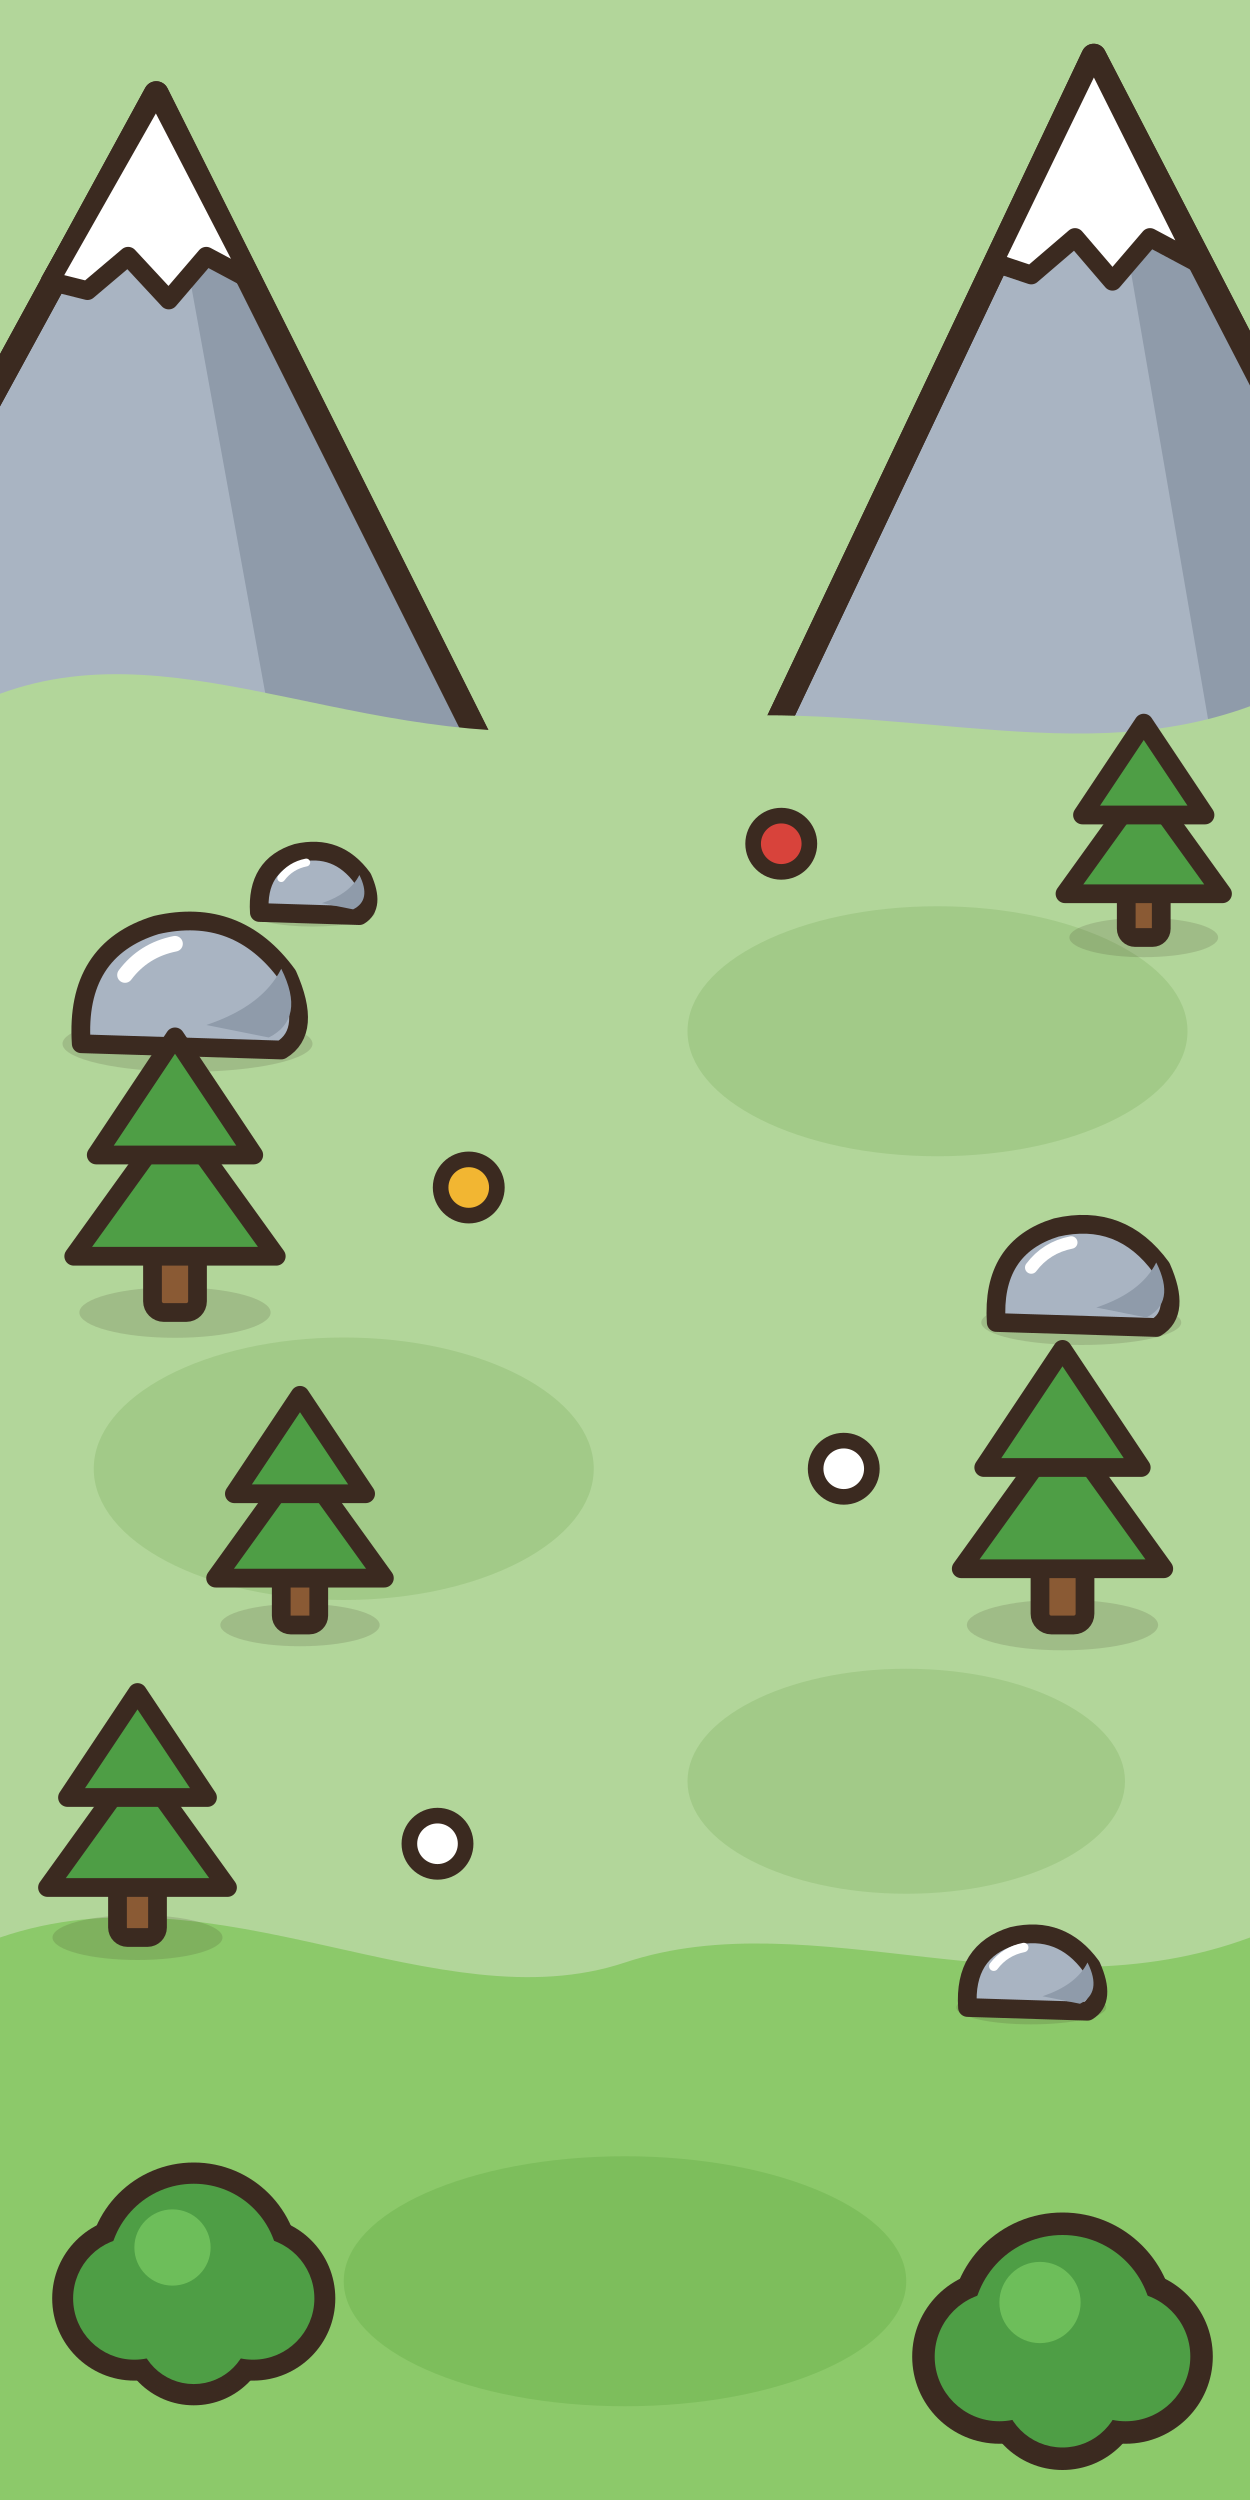
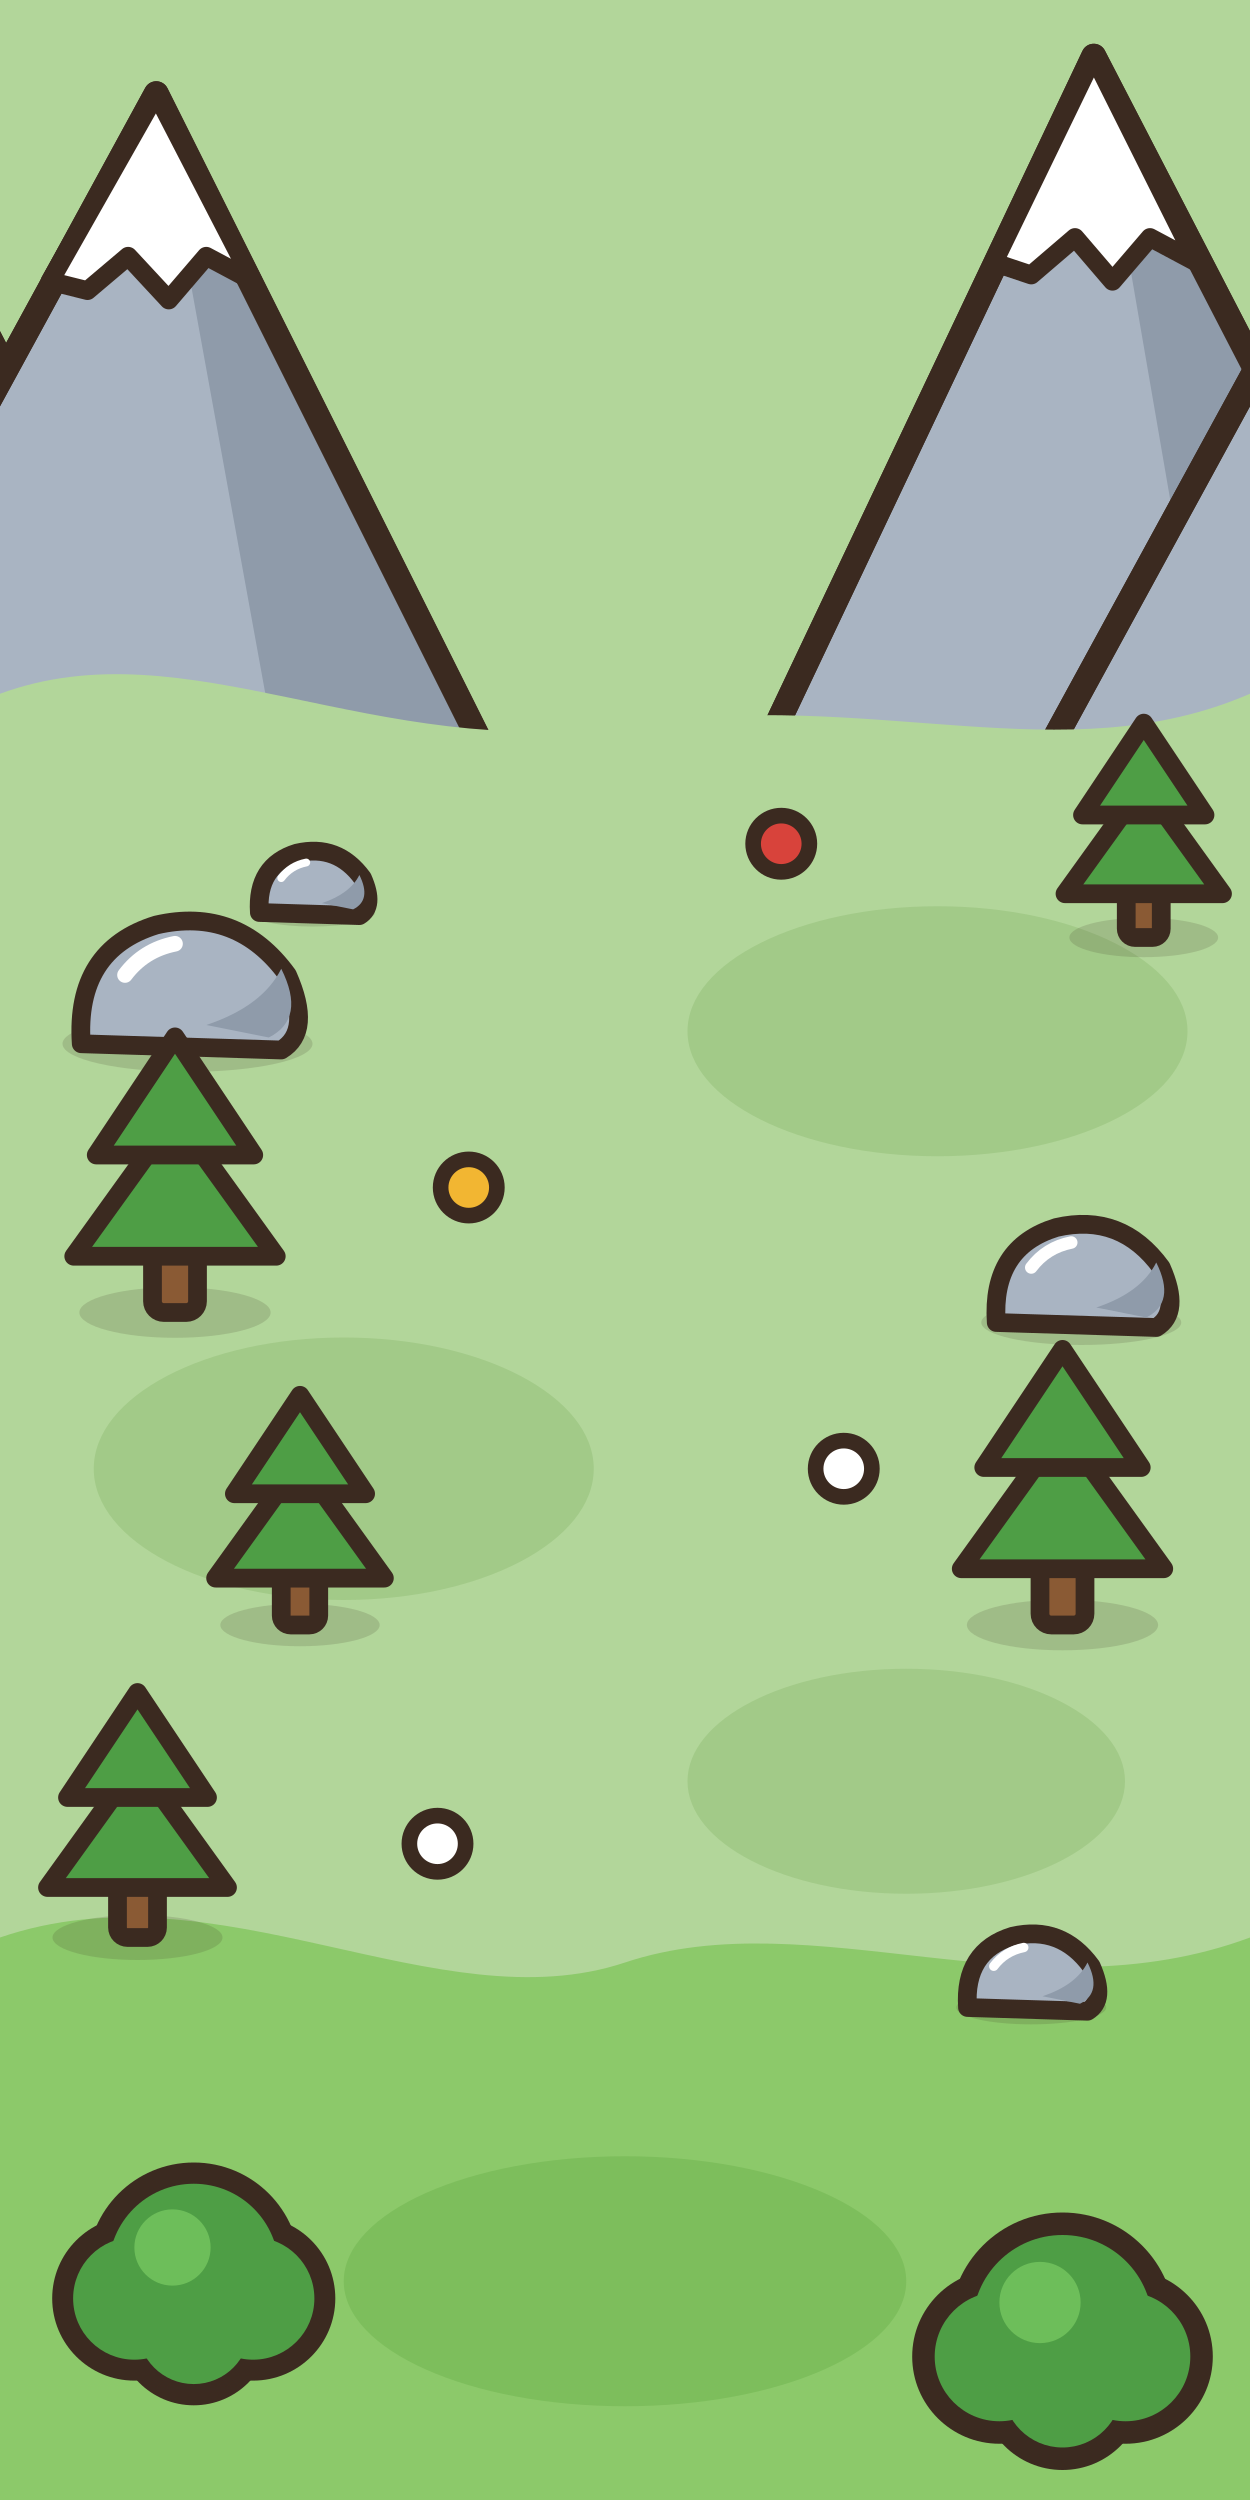
<svg xmlns="http://www.w3.org/2000/svg" viewBox="0 0 400 800" width="400" height="800" preserveAspectRatio="xMidYMid slice">
  <rect x="0" y="0" width="400" height="800" fill="#B2D69A" />
+   <g transform="translate(-400 0)">
+     <path d="M350 18 L470 250 L240 250 Z" fill="#A9B4C2" stroke="#3B2A20" stroke-width="8" stroke-linejoin="round" stroke-linecap="round" />
+     <path d="M350 18 L470 250 L390 250 Z" fill="#8F9BAA" />
+     <path d="M350 18 L470 250 L240 250 Z" fill="none" stroke="#3B2A20" stroke-width="8" stroke-linejoin="round" stroke-linecap="round" />
+     <path d="M350 18 L383 84 L368 76 L356 90 L344 76 L330 88 L318 84 Z" fill="#FFFFFF" stroke="#3B2A20" stroke-width="6" stroke-linejoin="round" stroke-linecap="round" />
+   </g>
  <path d="M50 30 L160 250 L-70 250 Z" fill="#A9B4C2" stroke="#3B2A20" stroke-width="8" stroke-linejoin="round" stroke-linecap="round" />
  <path d="M50 30 L160 250 L90 250 Z" fill="#8F9BAA" />
  <path d="M50 30 L160 250 L-70 250 Z" fill="none" stroke="#3B2A20" stroke-width="8" stroke-linejoin="round" stroke-linecap="round" />
  <path d="M50 30 L81 90 L66 82 L54 96 L41 82 L28 93 L16 90 Z" fill="#FFFFFF" stroke="#3B2A20" stroke-width="6" stroke-linejoin="round" stroke-linecap="round" />
  <path d="M350 18 L470 250 L240 250 Z" fill="#A9B4C2" stroke="#3B2A20" stroke-width="8" stroke-linejoin="round" stroke-linecap="round" />
  <path d="M350 18 L470 250 L390 250 Z" fill="#8F9BAA" />
  <path d="M350 18 L470 250 L240 250 Z" fill="none" stroke="#3B2A20" stroke-width="8" stroke-linejoin="round" stroke-linecap="round" />
  <path d="M350 18 L383 84 L368 76 L356 90 L344 76 L330 88 L318 84 Z" fill="#FFFFFF" stroke="#3B2A20" stroke-width="6" stroke-linejoin="round" stroke-linecap="round" />
-   <path d="M0 222 C60 200, 120 244, 200 232 C280 220, 340 248, 400 226 L400 300 L0 300 Z" fill="#B2D69A" />
+   <g transform="translate(400 0)">
+     <path d="M50 30 L160 250 L-70 250 Z" fill="#A9B4C2" stroke="#3B2A20" stroke-width="8" stroke-linejoin="round" stroke-linecap="round" />
+     <path d="M50 30 L160 250 L90 250 Z" fill="#8F9BAA" />
+     <path d="M50 30 L160 250 L-70 250 Z" fill="none" stroke="#3B2A20" stroke-width="8" stroke-linejoin="round" stroke-linecap="round" />
+     <path d="M50 30 L81 90 L66 82 L54 96 L41 82 L28 93 L16 90 Z" fill="#FFFFFF" stroke="#3B2A20" stroke-width="6" stroke-linejoin="round" stroke-linecap="round" />
+   </g>
+   <path d="M0 222 C60 200, 120 244, 200 232 C280 220, 340 248, 400 222 L400 300 L0 300 Z" fill="#B2D69A" />
  <ellipse cx="300" cy="330" rx="80" ry="40" fill="#A2CA88" />
  <ellipse cx="110" cy="470" rx="80" ry="42" fill="#A2CA88" />
  <ellipse cx="290" cy="570" rx="70" ry="36" fill="#A2CA88" />
  <path d="M0 620 C70 596, 140 648, 200 628 C260 608, 330 646, 400 620 L400 800 L0 800 Z" fill="#8CC96A" />
  <ellipse cx="200" cy="730" rx="90" ry="40" fill="#7DBE5C" />
  <ellipse cx="60" cy="334" rx="40" ry="9" fill="#3B2A20" fill-opacity="0.15" />
  <path d="M26 334 Q24 304 50 296 Q76 290 92 312 Q100 330 90 336 Z" fill="#A9B4C2" stroke="#3B2A20" stroke-width="6" stroke-linejoin="round" stroke-linecap="round" />
  <path d="M66 328 Q84 322 90 310 Q98 326 86 332 Z" fill="#8F9BAA" />
  <path d="M40 312 Q46 304 56 302" fill="none" stroke="#FFFFFF" stroke-width="5" stroke-linecap="round" stroke-linejoin="round" />
  <ellipse cx="346" cy="423.2" rx="32" ry="7.2" fill="#3B2A20" fill-opacity="0.15" />
  <path d="M318.8 423.2 Q317.2 399.2 338 392.8 Q358.8 388 371.6 405.6 Q378 420 370 424.8 Z" fill="#A9B4C2" stroke="#3B2A20" stroke-width="6" stroke-linejoin="round" stroke-linecap="round" />
  <path d="M350.8 418.4 Q365.2 413.6 370 404 Q376.4 416.8 366.8 421.6 Z" fill="#8F9BAA" />
  <path d="M330 405.6 Q334.8 399.2 342.8 397.6" fill="none" stroke="#FFFFFF" stroke-width="4" stroke-linecap="round" stroke-linejoin="round" />
  <ellipse cx="330" cy="642.4" rx="24" ry="5.4" fill="#3B2A20" fill-opacity="0.15" />
  <path d="M309.6 642.4 Q308.4 624.4 324 619.6 Q339.6 616 349.2 629.2 Q354 640 348 643.6 Z" fill="#A9B4C2" stroke="#3B2A20" stroke-width="6" stroke-linejoin="round" stroke-linecap="round" />
  <path d="M333.6 638.8 Q344.4 635.2 348 628 Q352.8 637.6 345.6 641.2 Z" fill="#8F9BAA" />
  <path d="M318 629.2 Q321.6 624.4 327.6 623.2" fill="none" stroke="#FFFFFF" stroke-width="3" stroke-linecap="round" stroke-linejoin="round" />
  <ellipse cx="100" cy="292" rx="20" ry="4.5" fill="#3B2A20" fill-opacity="0.15" />
  <path d="M83 292 Q82 277 95 273 Q108 270 116 281 Q120 290 115 293 Z" fill="#A9B4C2" stroke="#3B2A20" stroke-width="6" stroke-linejoin="round" stroke-linecap="round" />
  <path d="M103 289 Q112 286 115 280 Q119 288 113 291 Z" fill="#8F9BAA" />
  <path d="M90 281 Q93 277 98 276" fill="none" stroke="#FFFFFF" stroke-width="2.5" stroke-linecap="round" stroke-linejoin="round" />
  <ellipse cx="56" cy="420" rx="30.6" ry="8.1" fill="#3B2A20" fill-opacity="0.15" />
  <rect x="48.8" y="400.2" width="14.4" height="19.8" rx="3.6" fill="#8A5A34" stroke="#3B2A20" stroke-width="6" stroke-linejoin="round" stroke-linecap="round" />
  <path d="M56 357 L88.4 402 L23.6 402 Z" fill="#4E9E45" stroke="#3B2A20" stroke-width="6" stroke-linejoin="round" stroke-linecap="round" />
  <path d="M56 331.8 L81.2 369.6 L30.8 369.6 Z" fill="#4E9E45" stroke="#3B2A20" stroke-width="6" stroke-linejoin="round" stroke-linecap="round" />
  <ellipse cx="96" cy="520" rx="25.5" ry="6.8" fill="#3B2A20" fill-opacity="0.15" />
  <rect x="90" y="503.5" width="12" height="16.5" rx="3" fill="#8A5A34" stroke="#3B2A20" stroke-width="6" stroke-linejoin="round" stroke-linecap="round" />
  <path d="M96 467.5 L123 505 L69 505 Z" fill="#4E9E45" stroke="#3B2A20" stroke-width="6" stroke-linejoin="round" stroke-linecap="round" />
  <path d="M96 446.5 L117 478 L75 478 Z" fill="#4E9E45" stroke="#3B2A20" stroke-width="6" stroke-linejoin="round" stroke-linecap="round" />
  <ellipse cx="340" cy="520" rx="30.6" ry="8.1" fill="#3B2A20" fill-opacity="0.15" />
  <rect x="332.8" y="500.2" width="14.4" height="19.8" rx="3.6" fill="#8A5A34" stroke="#3B2A20" stroke-width="6" stroke-linejoin="round" stroke-linecap="round" />
  <path d="M340 457 L372.4 502 L307.6 502 Z" fill="#4E9E45" stroke="#3B2A20" stroke-width="6" stroke-linejoin="round" stroke-linecap="round" />
  <path d="M340 431.8 L365.2 469.6 L314.8 469.6 Z" fill="#4E9E45" stroke="#3B2A20" stroke-width="6" stroke-linejoin="round" stroke-linecap="round" />
  <ellipse cx="366" cy="300" rx="23.8" ry="6.3" fill="#3B2A20" fill-opacity="0.15" />
  <rect x="360.4" y="284.6" width="11.2" height="15.4" rx="2.8" fill="#8A5A34" stroke="#3B2A20" stroke-width="6" stroke-linejoin="round" stroke-linecap="round" />
  <path d="M366 251 L391.2 286 L340.8 286 Z" fill="#4E9E45" stroke="#3B2A20" stroke-width="6" stroke-linejoin="round" stroke-linecap="round" />
  <path d="M366 231.4 L385.6 260.8 L346.4 260.8 Z" fill="#4E9E45" stroke="#3B2A20" stroke-width="6" stroke-linejoin="round" stroke-linecap="round" />
  <ellipse cx="44" cy="620" rx="27.2" ry="7.2" fill="#3B2A20" fill-opacity="0.15" />
  <rect x="37.6" y="602.4" width="12.8" height="17.6" rx="3.2" fill="#8A5A34" stroke="#3B2A20" stroke-width="6" stroke-linejoin="round" stroke-linecap="round" />
  <path d="M44 564 L72.8 604 L15.2 604 Z" fill="#4E9E45" stroke="#3B2A20" stroke-width="6" stroke-linejoin="round" stroke-linecap="round" />
  <path d="M44 541.6 L66.4 575.2 L21.6 575.2 Z" fill="#4E9E45" stroke="#3B2A20" stroke-width="6" stroke-linejoin="round" stroke-linecap="round" />
  <ellipse cx="66.1" cy="734.2" rx="31.3" ry="27.2" fill="#3B2A20" fill-opacity="0.12" />
  <circle cx="62" cy="726" r="34" fill="#3B2A20" />
  <circle cx="43" cy="735.5" r="26.3" fill="#3B2A20" />
  <circle cx="81" cy="735.5" r="26.3" fill="#3B2A20" />
  <circle cx="62" cy="745" r="24.7" fill="#3B2A20" />
  <circle cx="62" cy="726" r="27.2" fill="#4E9E45" />
  <circle cx="43" cy="735.5" r="19.6" fill="#4E9E45" />
  <circle cx="81" cy="735.5" r="19.6" fill="#4E9E45" />
  <circle cx="62" cy="745" r="17.9" fill="#4E9E45" />
  <circle cx="55.2" cy="719.2" r="12.2" fill="#6DBE5A" />
  <ellipse cx="344.3" cy="752.6" rx="33.1" ry="28.8" fill="#3B2A20" fill-opacity="0.12" />
  <circle cx="340" cy="744" r="36" fill="#3B2A20" />
  <circle cx="319.8" cy="754.1" r="27.9" fill="#3B2A20" />
  <circle cx="360.2" cy="754.1" r="27.9" fill="#3B2A20" />
  <circle cx="340" cy="764.2" r="26.2" fill="#3B2A20" />
  <circle cx="340" cy="744" r="28.8" fill="#4E9E45" />
  <circle cx="319.8" cy="754.1" r="20.7" fill="#4E9E45" />
  <circle cx="360.2" cy="754.1" r="20.7" fill="#4E9E45" />
  <circle cx="340" cy="764.2" r="19" fill="#4E9E45" />
  <circle cx="332.8" cy="736.8" r="13" fill="#6DBE5A" />
  <circle cx="150" cy="380" r="9" fill="#F2B632" stroke="#3B2A20" stroke-width="5" />
  <circle cx="270" cy="470" r="9" fill="#FFFFFF" stroke="#3B2A20" stroke-width="5" />
  <circle cx="250" cy="270" r="9" fill="#D8433B" stroke="#3B2A20" stroke-width="5" />
  <circle cx="140" cy="590" r="9" fill="#FFFFFF" stroke="#3B2A20" stroke-width="5" />
</svg>
